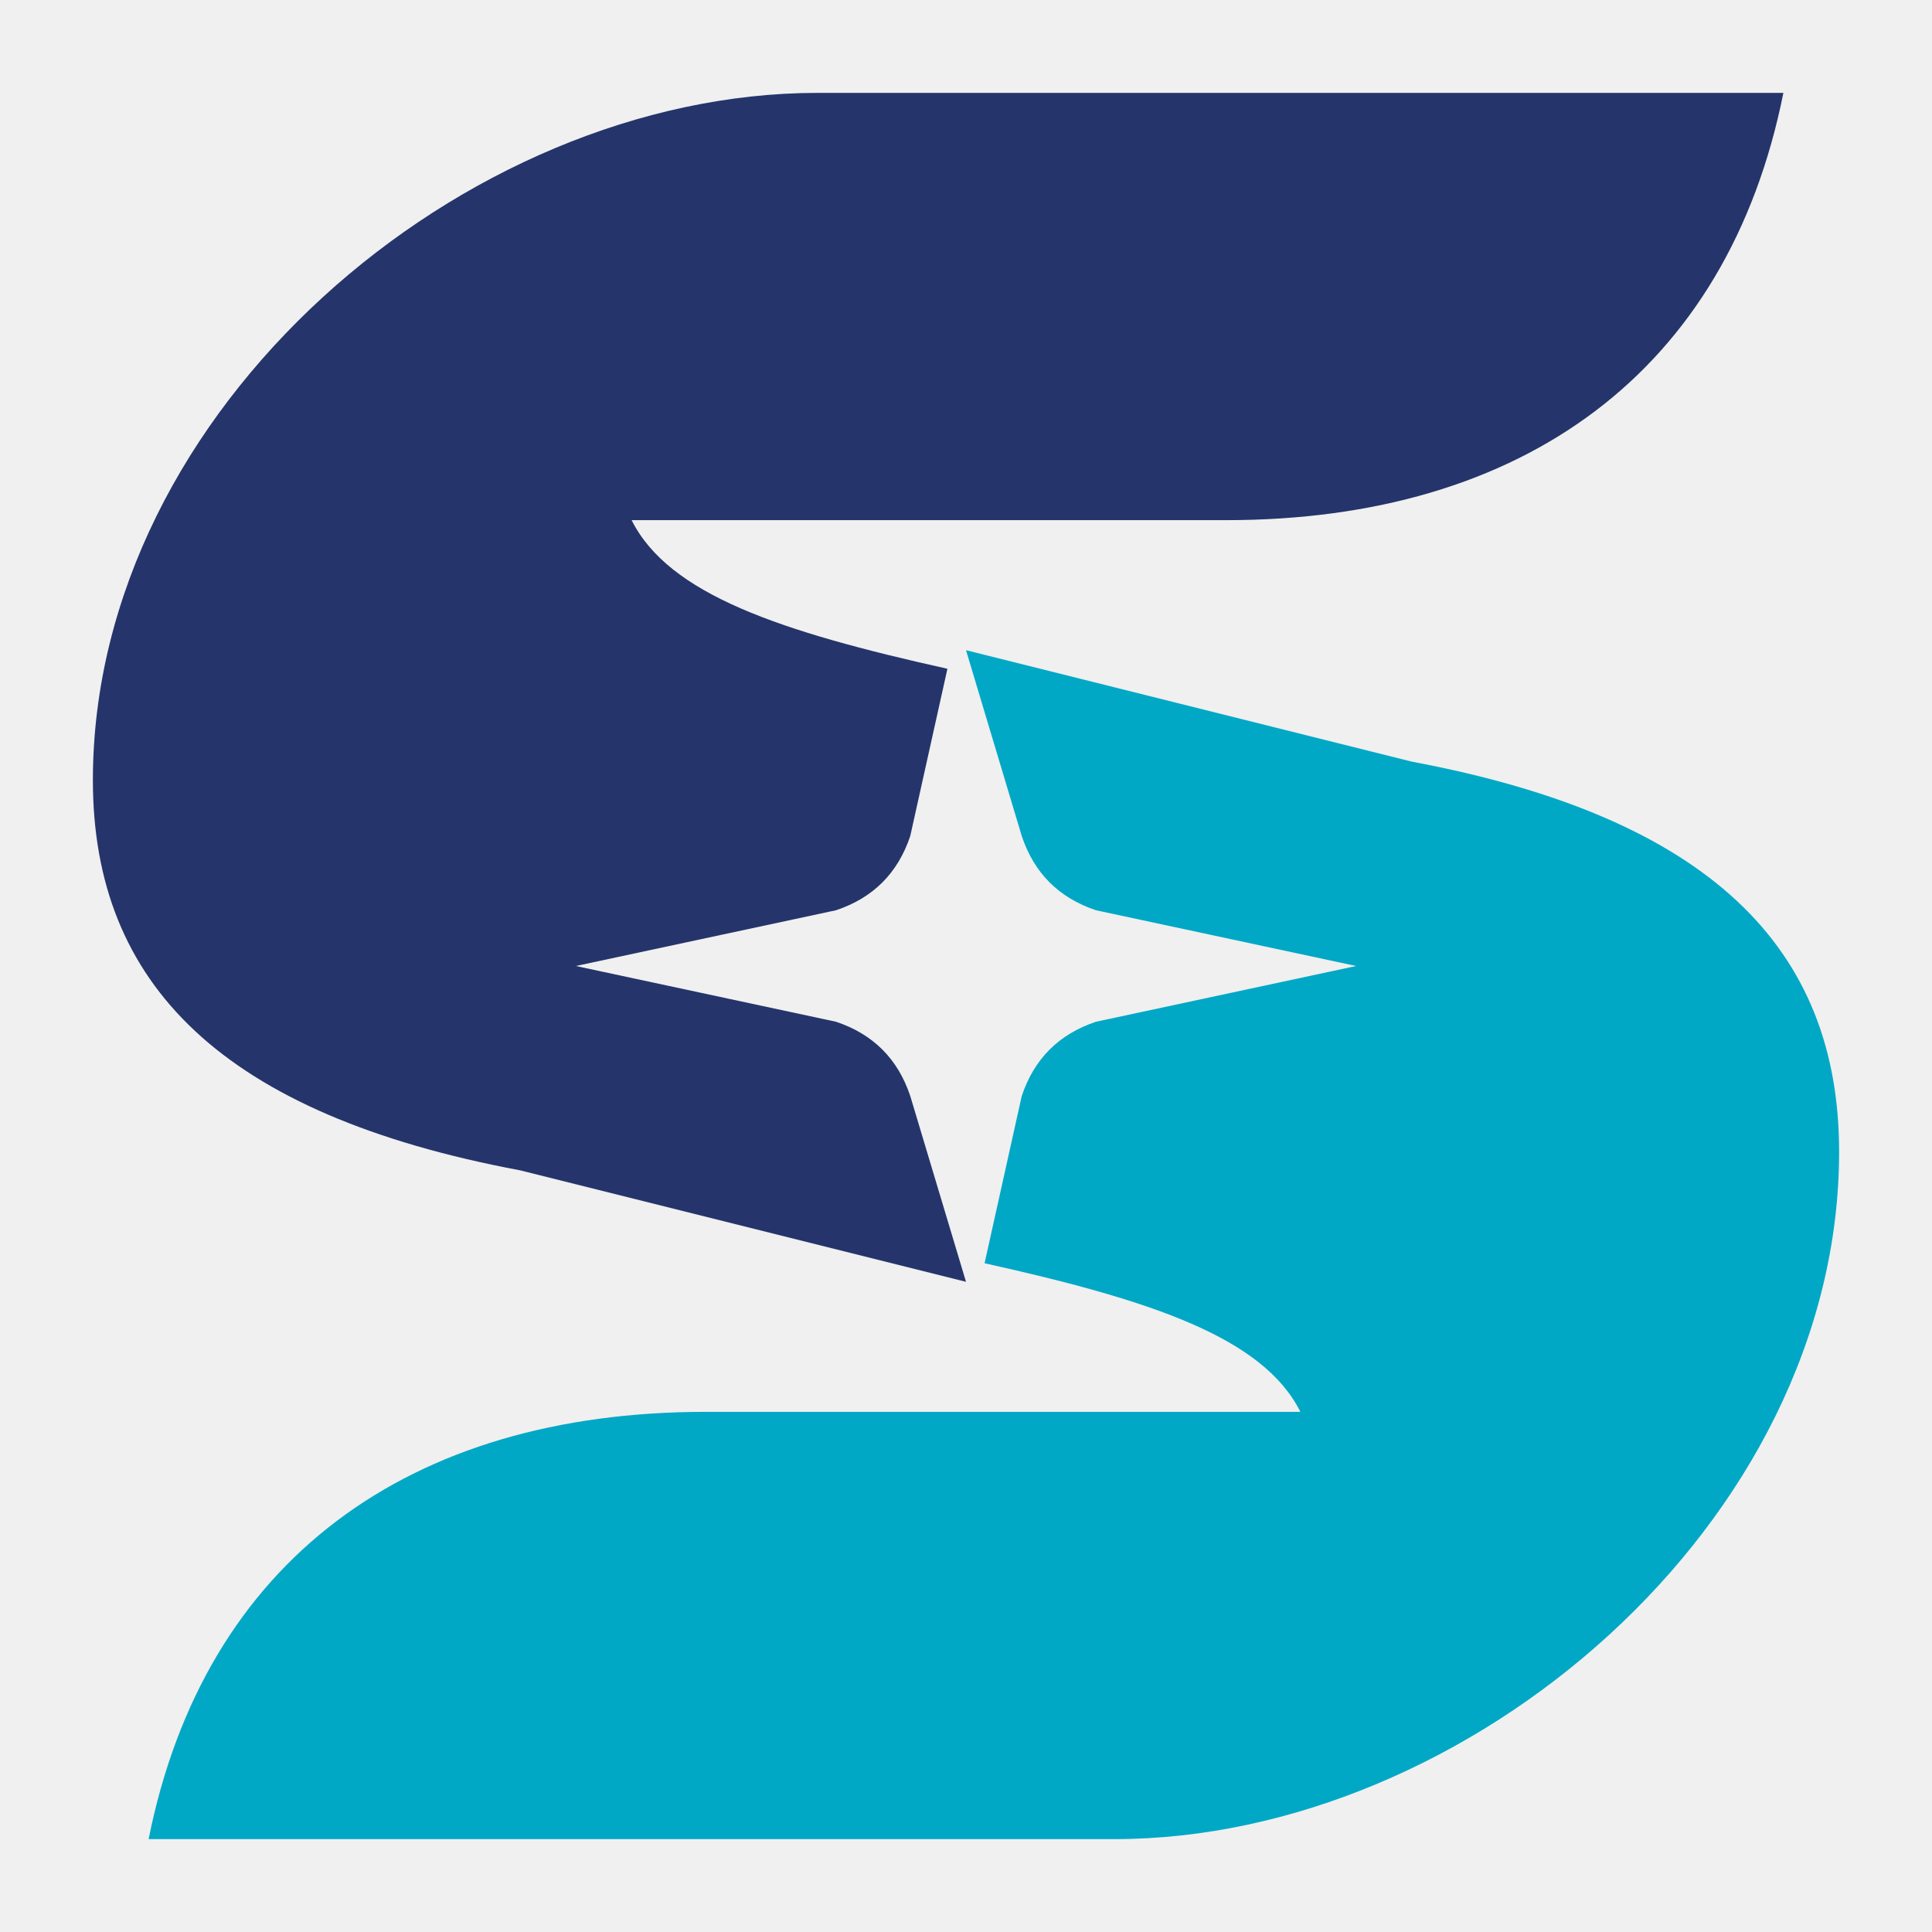
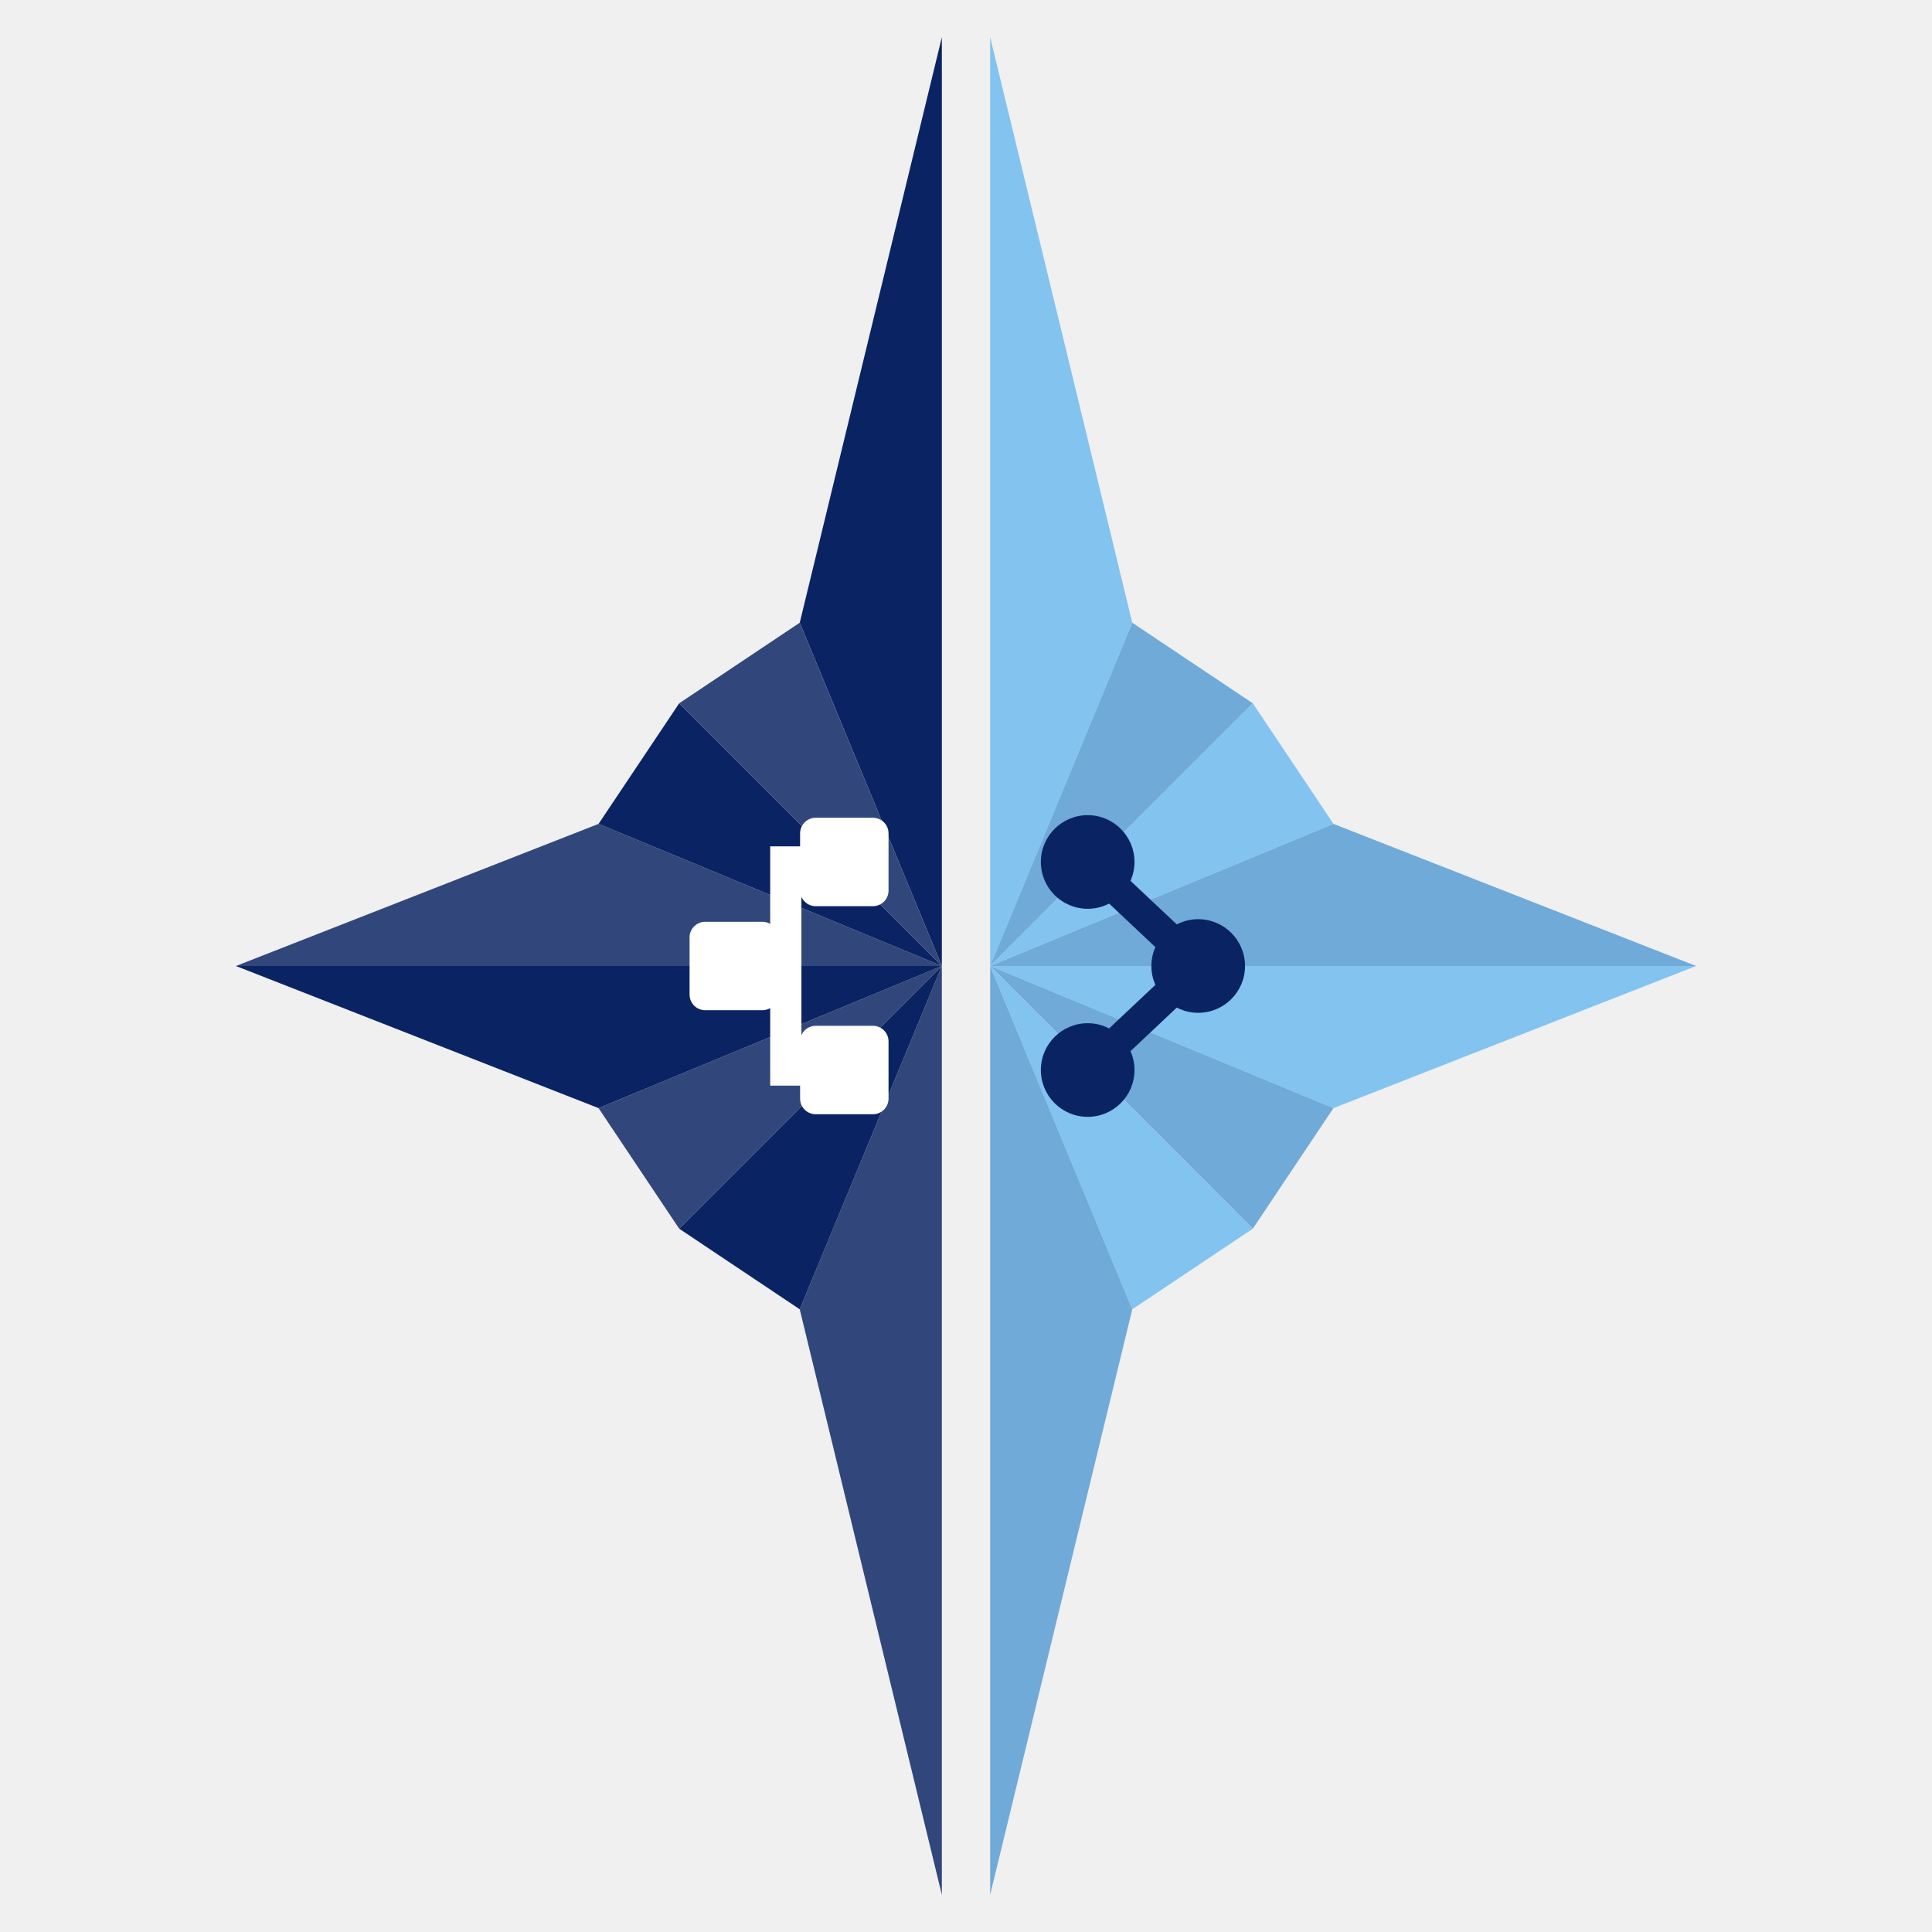
<svg xmlns="http://www.w3.org/2000/svg" width="104" height="104" viewBox="0 0 104 104" role="img" aria-labelledby="title desc">
-   <path fill="#25356B" d="M44 5 H96 C93 20 82 28 66 28 H34       C36 32 42 34 51 36 L49 45 Q48 48 45 49 L31 52       L45 55 Q48 56 49 59 L52 69 L28 63       C12 60 5 53 5 42 C5 22 25 5 44 5 Z" />
-   <path fill="#00A8C6" transform="rotate(180 52 52)" d="M44 5 H96 C93 20 82 28 66 28 H34       C36 32 42 34 51 36 L49 45 Q48 48 45 49 L31 52       L45 55 Q48 56 49 59 L52 69 L28 63       C12 60 5 53 5 42 C5 22 25 5 44 5 Z" />
+   <g transform="translate(-1.3 0)">
+     <path fill="#0A2463" d="M52.00 52.00 L52.00 2.00 L44.35 33.52 Z" />
+     <path fill="#31477C" d="M52.00 52.00 L52.00 102.00 L44.35 70.48 Z" />
+     <path fill="#0A2463" d="M52.00 52.00 L37.86 66.14 L44.35 70.48 Z" />
+     <path fill="#31477C" d="M52.00 52.00 L37.86 66.14 L33.52 59.65 Z" />
+     <path fill="#0A2463" d="M52.00 52.00 L14.00 52.00 L33.52 59.65 Z" />
+     <path fill="#31477C" d="M52.00 52.00 L14.00 52.00 L33.52 44.35 Z" />
+     <path fill="#0A2463" d="M52.00 52.00 L37.86 37.86 L33.52 44.35 Z" />
+     <path fill="#31477C" d="M52.00 52.00 L37.86 37.86 L44.35 33.52 Z" />
+     <g transform="translate(52 52) scale(0.7) translate(-52 -52)">
+       <path d="M44.5 44 H40 V60 H44.5 M40 52 H36" fill="none" stroke="#FFFFFF" stroke-width="2.4" />
+       <rect x="41.1" y="40.6" width="6.8" height="6.8" rx="1.2" fill="#FFFFFF" />
+       <rect x="41.1" y="56.6" width="6.8" height="6.8" rx="1.2" fill="#FFFFFF" />
+       <rect x="32.6" y="48.6" width="6.8" height="6.8" rx="1.2" fill="#FFFFFF" />
+     </g>
+   </g>
+   <g transform="translate(1.3 0)">
+     <path fill="#82C3F0" d="M52.00 52.00 L52.00 2.00 L59.65 33.52 Z" />
+     <path fill="#6FAAD9" d="M52.00 52.00 L66.14 37.86 L59.65 33.52 Z" />
+     <path fill="#82C3F0" d="M52.00 52.00 L66.14 37.86 L70.48 44.35 Z" />
+     <path fill="#6FAAD9" d="M52.00 52.00 L90.00 52.00 L70.48 44.35 Z" />
+     <path fill="#82C3F0" d="M52.00 52.00 L90.00 52.00 L70.48 59.65 Z" />
+     <path fill="#6FAAD9" d="M52.00 52.00 L66.14 66.14 L70.48 59.65 Z" />
+     <path fill="#82C3F0" d="M52.00 52.00 L66.14 66.14 L59.65 70.48 Z" />
+     <path fill="#6FAAD9" d="M52.00 52.00 L52.00 102.00 L59.65 70.48 Z" />
+     <g transform="translate(52 52) scale(0.7) translate(-52 -52)">
+       <path d="M59.5 44 L68 52 M59.5 60 L68 52" fill="none" stroke="#0A2463" stroke-width="2.4" stroke-linecap="round" />
+       <circle cx="59.5" cy="44" r="3.6" fill="#0A2463" />
+       <circle cx="59.5" cy="60" r="3.6" fill="#0A2463" />
+       <circle cx="68" cy="52" r="3.6" fill="#0A2463" />
+     </g>
+   </g>
</svg>
